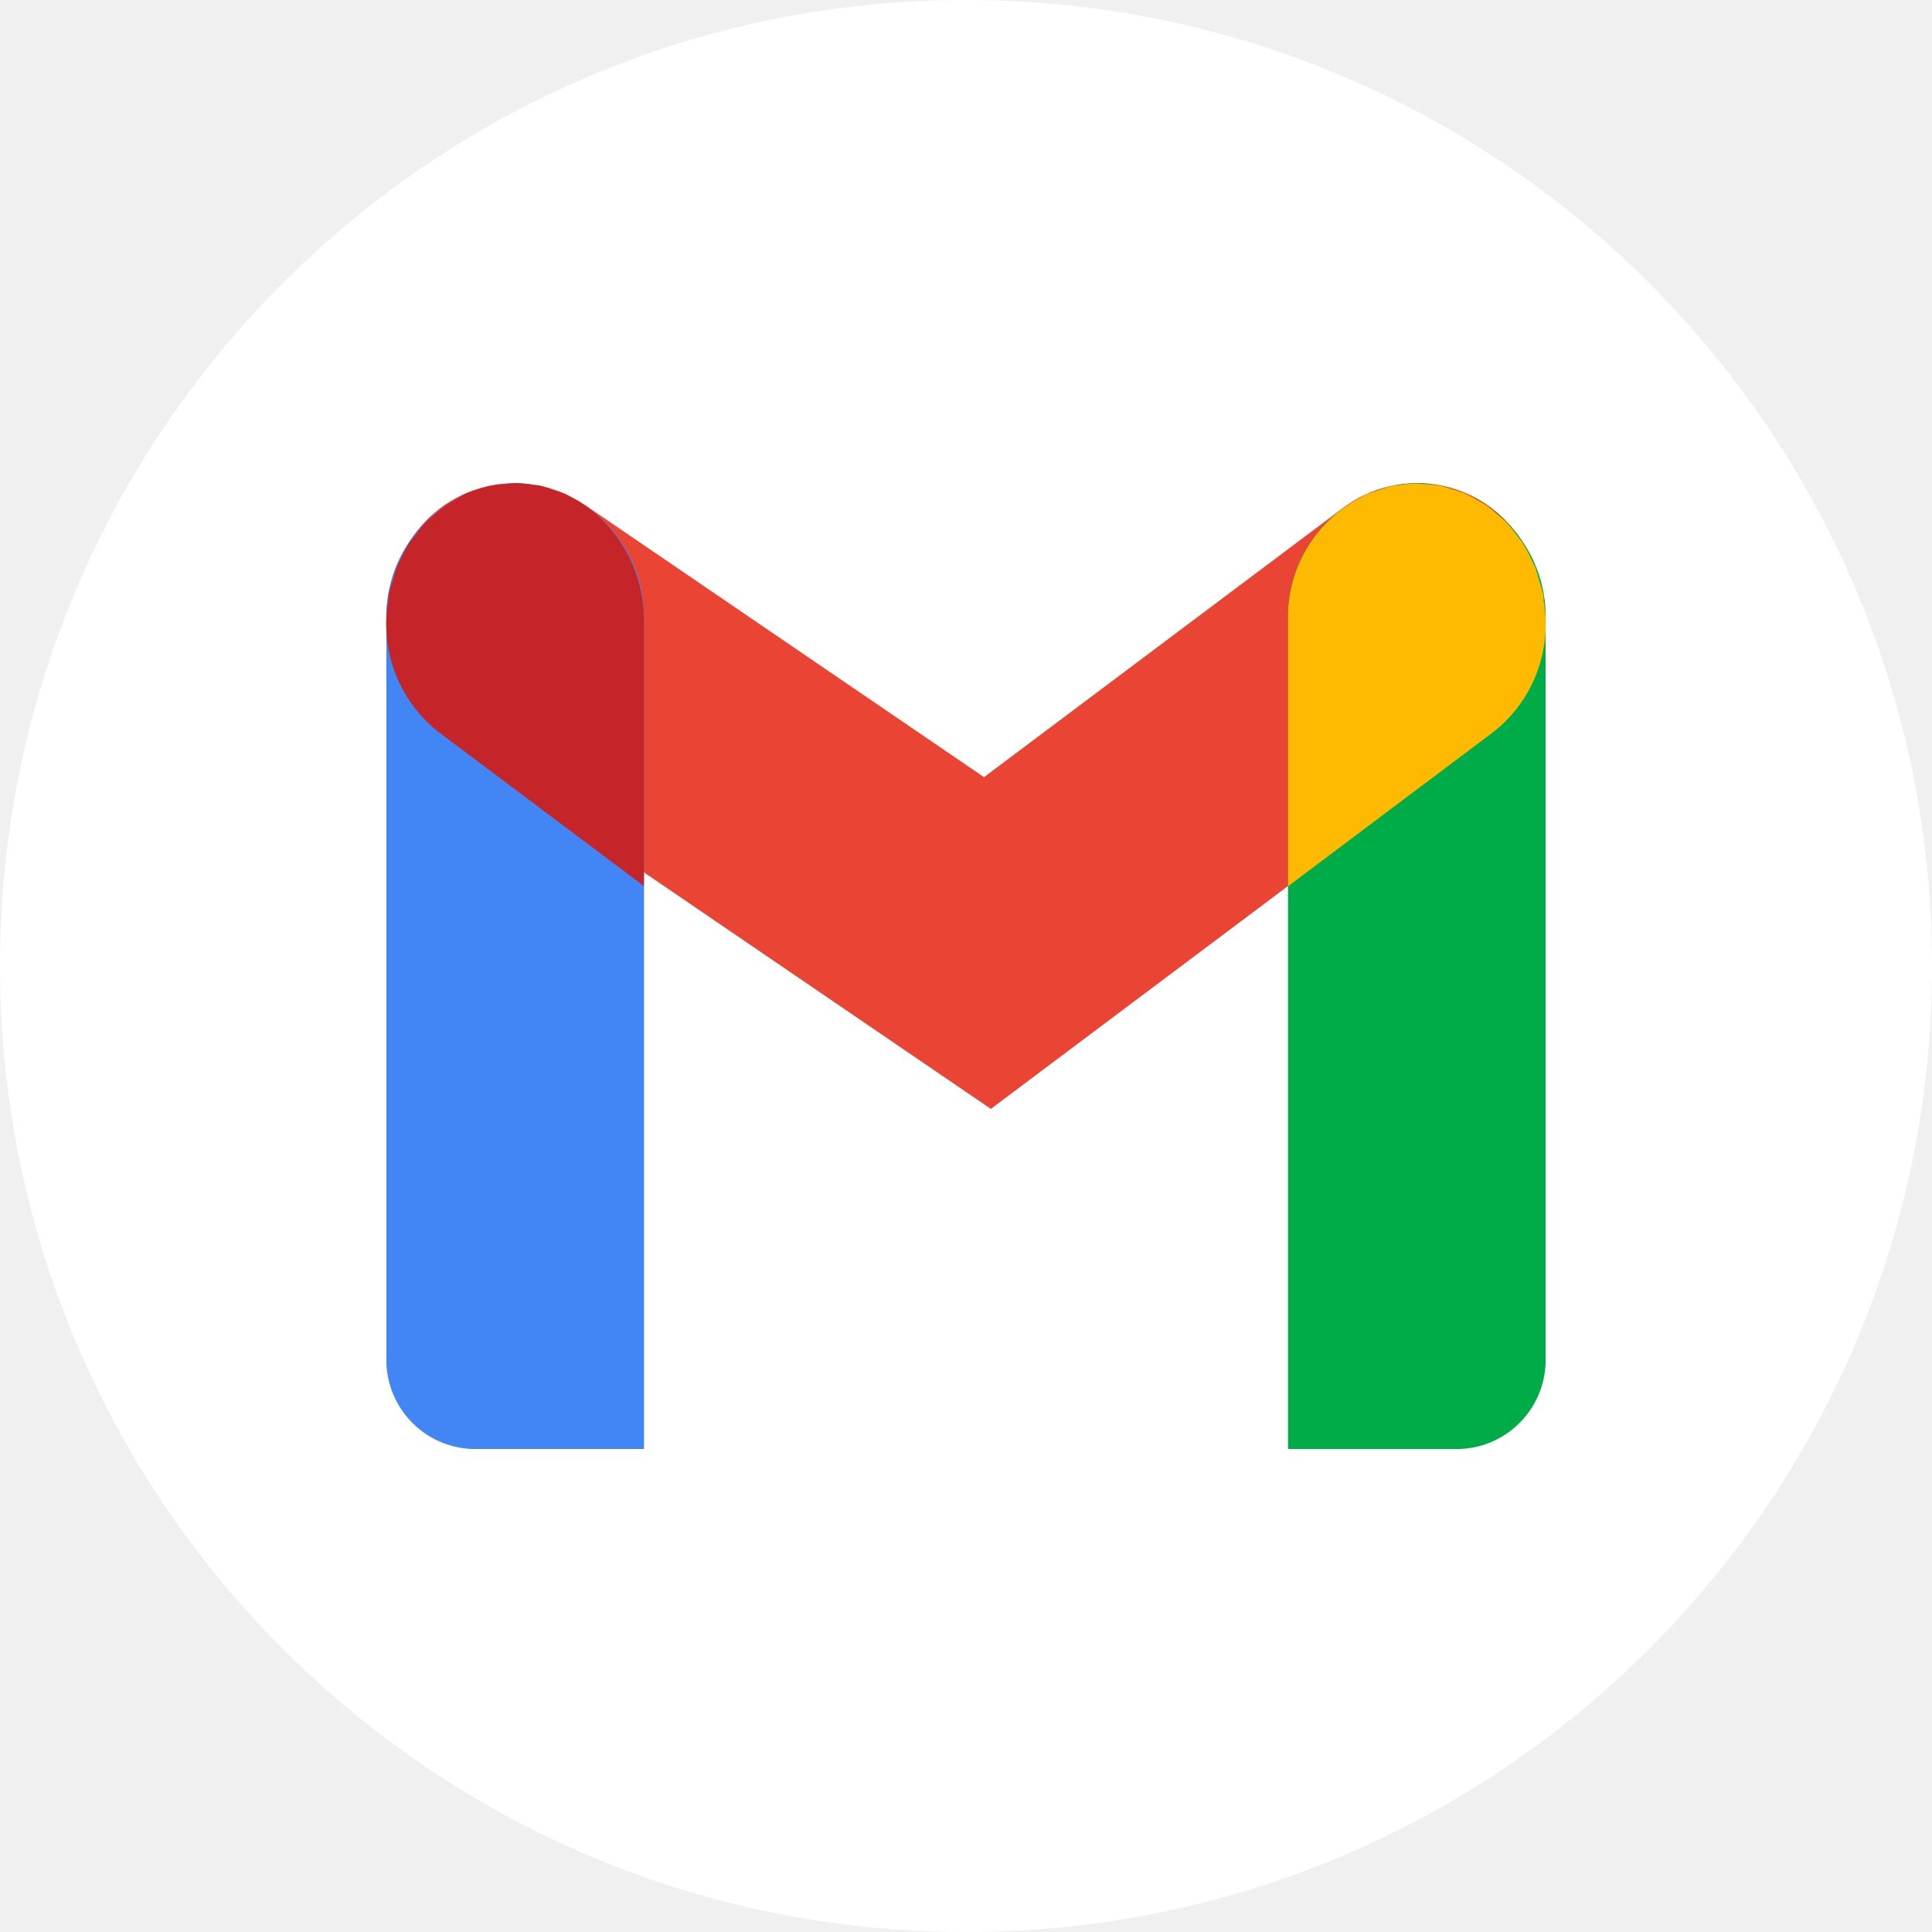
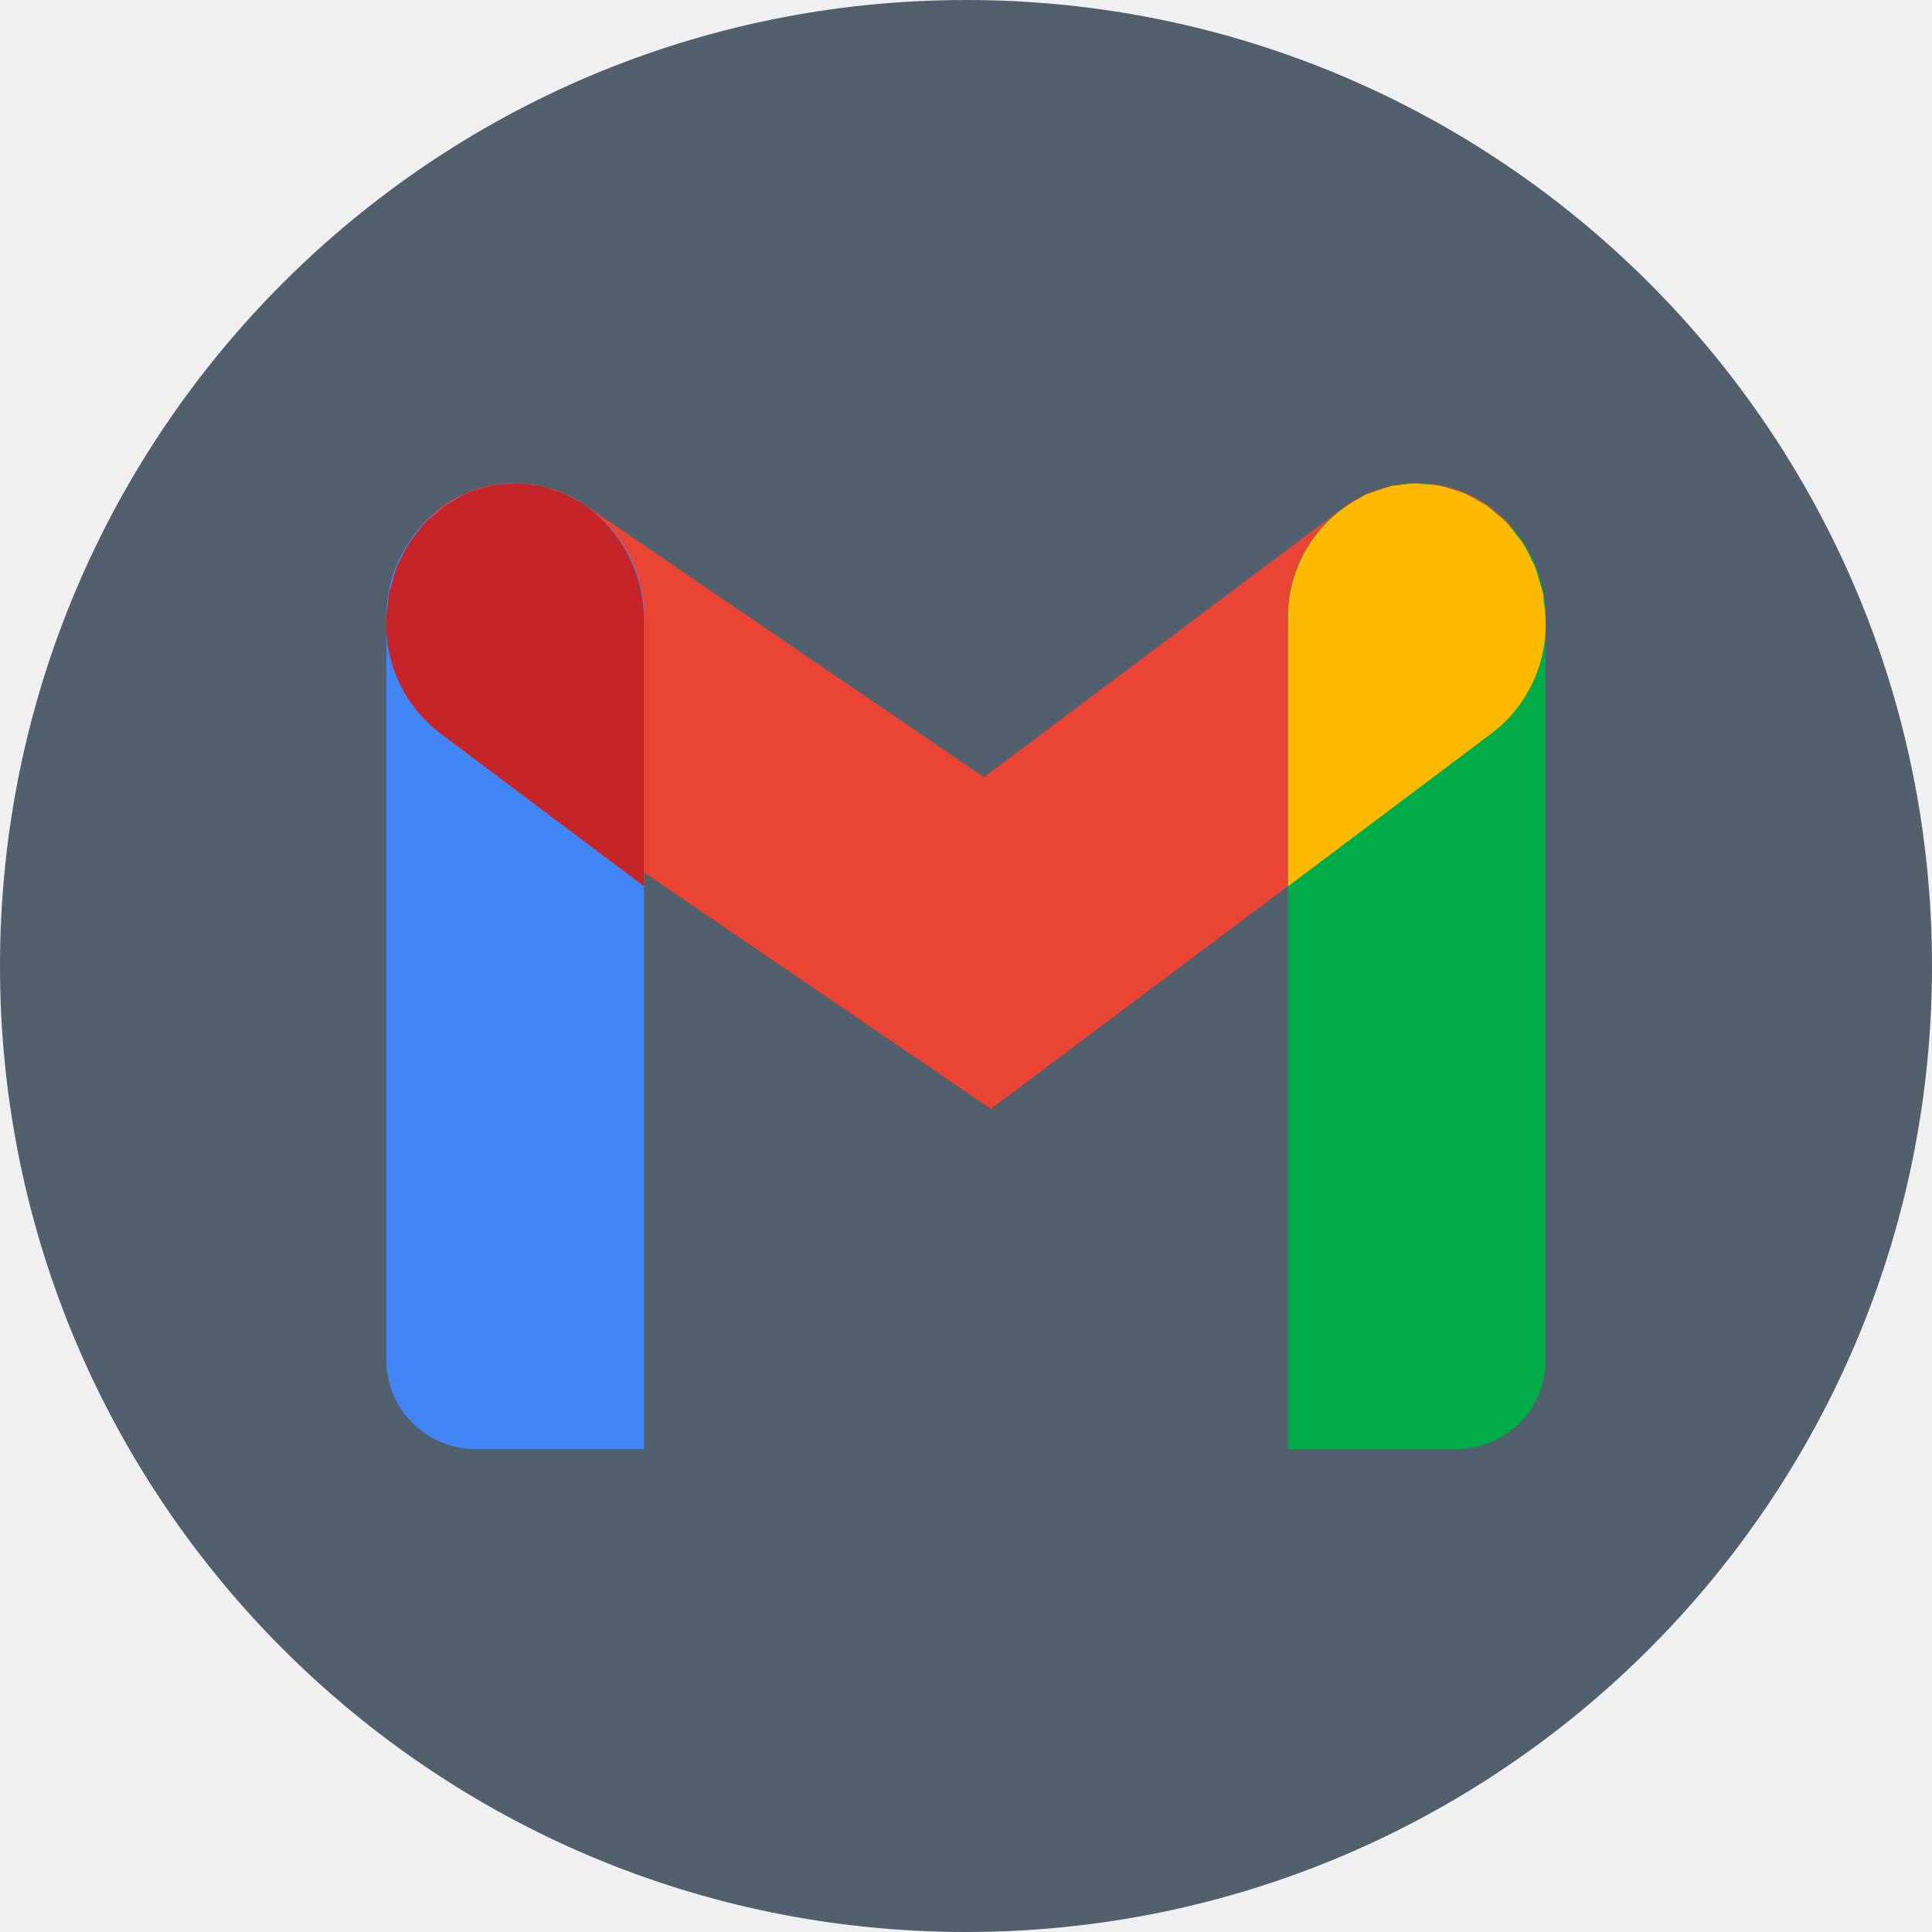
<svg xmlns="http://www.w3.org/2000/svg" id="Gmail" width="24" height="24" viewBox="0 0 24 24">
-   <circle id="Ellipse_23" data-name="Ellipse 23" cx="12" cy="12" r="12" fill="#fff" />
+   <circle id="Ellipse_23" data-name="Ellipse 23" cx="12" cy="12" r="12" fill="#52606d" />
  <g id="gmail-2" data-name="gmail" transform="translate(4.8 6)">
    <path id="Path_10" data-name="Path 10" d="M10.009,13.275,3.241,8.661A1.788,1.788,0,0,1,2.75,6.294a1.538,1.538,0,0,1,2.209-.526L9.924,9.154,14.383,5.81a1.533,1.533,0,0,1,2.228.421,1.793,1.793,0,0,1-.393,2.387Z" transform="translate(-2.5 -5.5)" fill="#ea4435" />
    <path id="Path_11" data-name="Path 11" d="M1.067,0H3.2V10.286A1.66,1.66,0,0,1,1.6,12h0A1.66,1.66,0,0,1,0,10.286V1.143A1.107,1.107,0,0,1,1.067,0Z" transform="translate(14.4 12) rotate(180)" fill="#00ac47" />
    <path id="Path_12" data-name="Path 12" d="M26.676,6.967c0-.034,0-.069-.011-.1-.01-.052-.029-.1-.044-.152a1.762,1.762,0,0,0-.051-.171c-.011-.027-.027-.051-.039-.077a1.743,1.743,0,0,0-.115-.22c-.021-.033-.048-.061-.072-.093a1.7,1.7,0,0,0-.131-.163c-.035-.037-.076-.068-.114-.1a1.63,1.63,0,0,0-.128-.106c-.042-.03-.089-.052-.133-.078a1.554,1.554,0,0,0-.142-.076,1.526,1.526,0,0,0-.148-.049,1.443,1.443,0,0,0-.15-.044,1.524,1.524,0,0,0-.19-.021c-.04,0-.081-.011-.121-.01a1.486,1.486,0,0,0-.225.024c-.03,0-.06,0-.09.011q-.151.049-.3.1c-.027.013-.052.031-.078.045a1.672,1.672,0,0,0-.893,1.53v3.293L26.017,8.62a1.7,1.7,0,0,0,.659-1.653Z" transform="translate(-12.3 -5.501)" fill="#ffba00" />
    <path id="Path_13" data-name="Path 13" d="M4.1,5.5h0A1.66,1.66,0,0,1,5.7,7.214V17.5H3.567A1.107,1.107,0,0,1,2.5,16.357V7.214A1.66,1.66,0,0,1,4.1,5.5Z" transform="translate(-2.5 -5.5)" fill="#4285f4" />
    <path id="Path_14" data-name="Path 14" d="M2.524,6.967c0-.034,0-.069.011-.1.01-.052.029-.1.044-.152a1.762,1.762,0,0,1,.051-.171c.011-.027.027-.051.039-.077a1.736,1.736,0,0,1,.115-.22c.021-.033.048-.061.072-.093a1.7,1.7,0,0,1,.131-.163c.035-.037.076-.068.115-.1a1.619,1.619,0,0,1,.128-.106c.042-.03.089-.052.133-.078A1.547,1.547,0,0,1,3.5,5.627a1.536,1.536,0,0,1,.148-.049,1.439,1.439,0,0,1,.15-.044,1.525,1.525,0,0,1,.19-.021c.041,0,.081-.011.121-.01a1.485,1.485,0,0,1,.225.024c.03,0,.06,0,.09.011a1.475,1.475,0,0,1,.153.051,1.482,1.482,0,0,1,.149.051c.027.013.051.031.078.045a1.56,1.56,0,0,1,.2.12A1.749,1.749,0,0,1,5.7,7.215v3.293L3.183,8.62A1.7,1.7,0,0,1,2.524,6.967Z" transform="translate(-2.501 -5.501)" fill="#c52528" />
  </g>
</svg>
